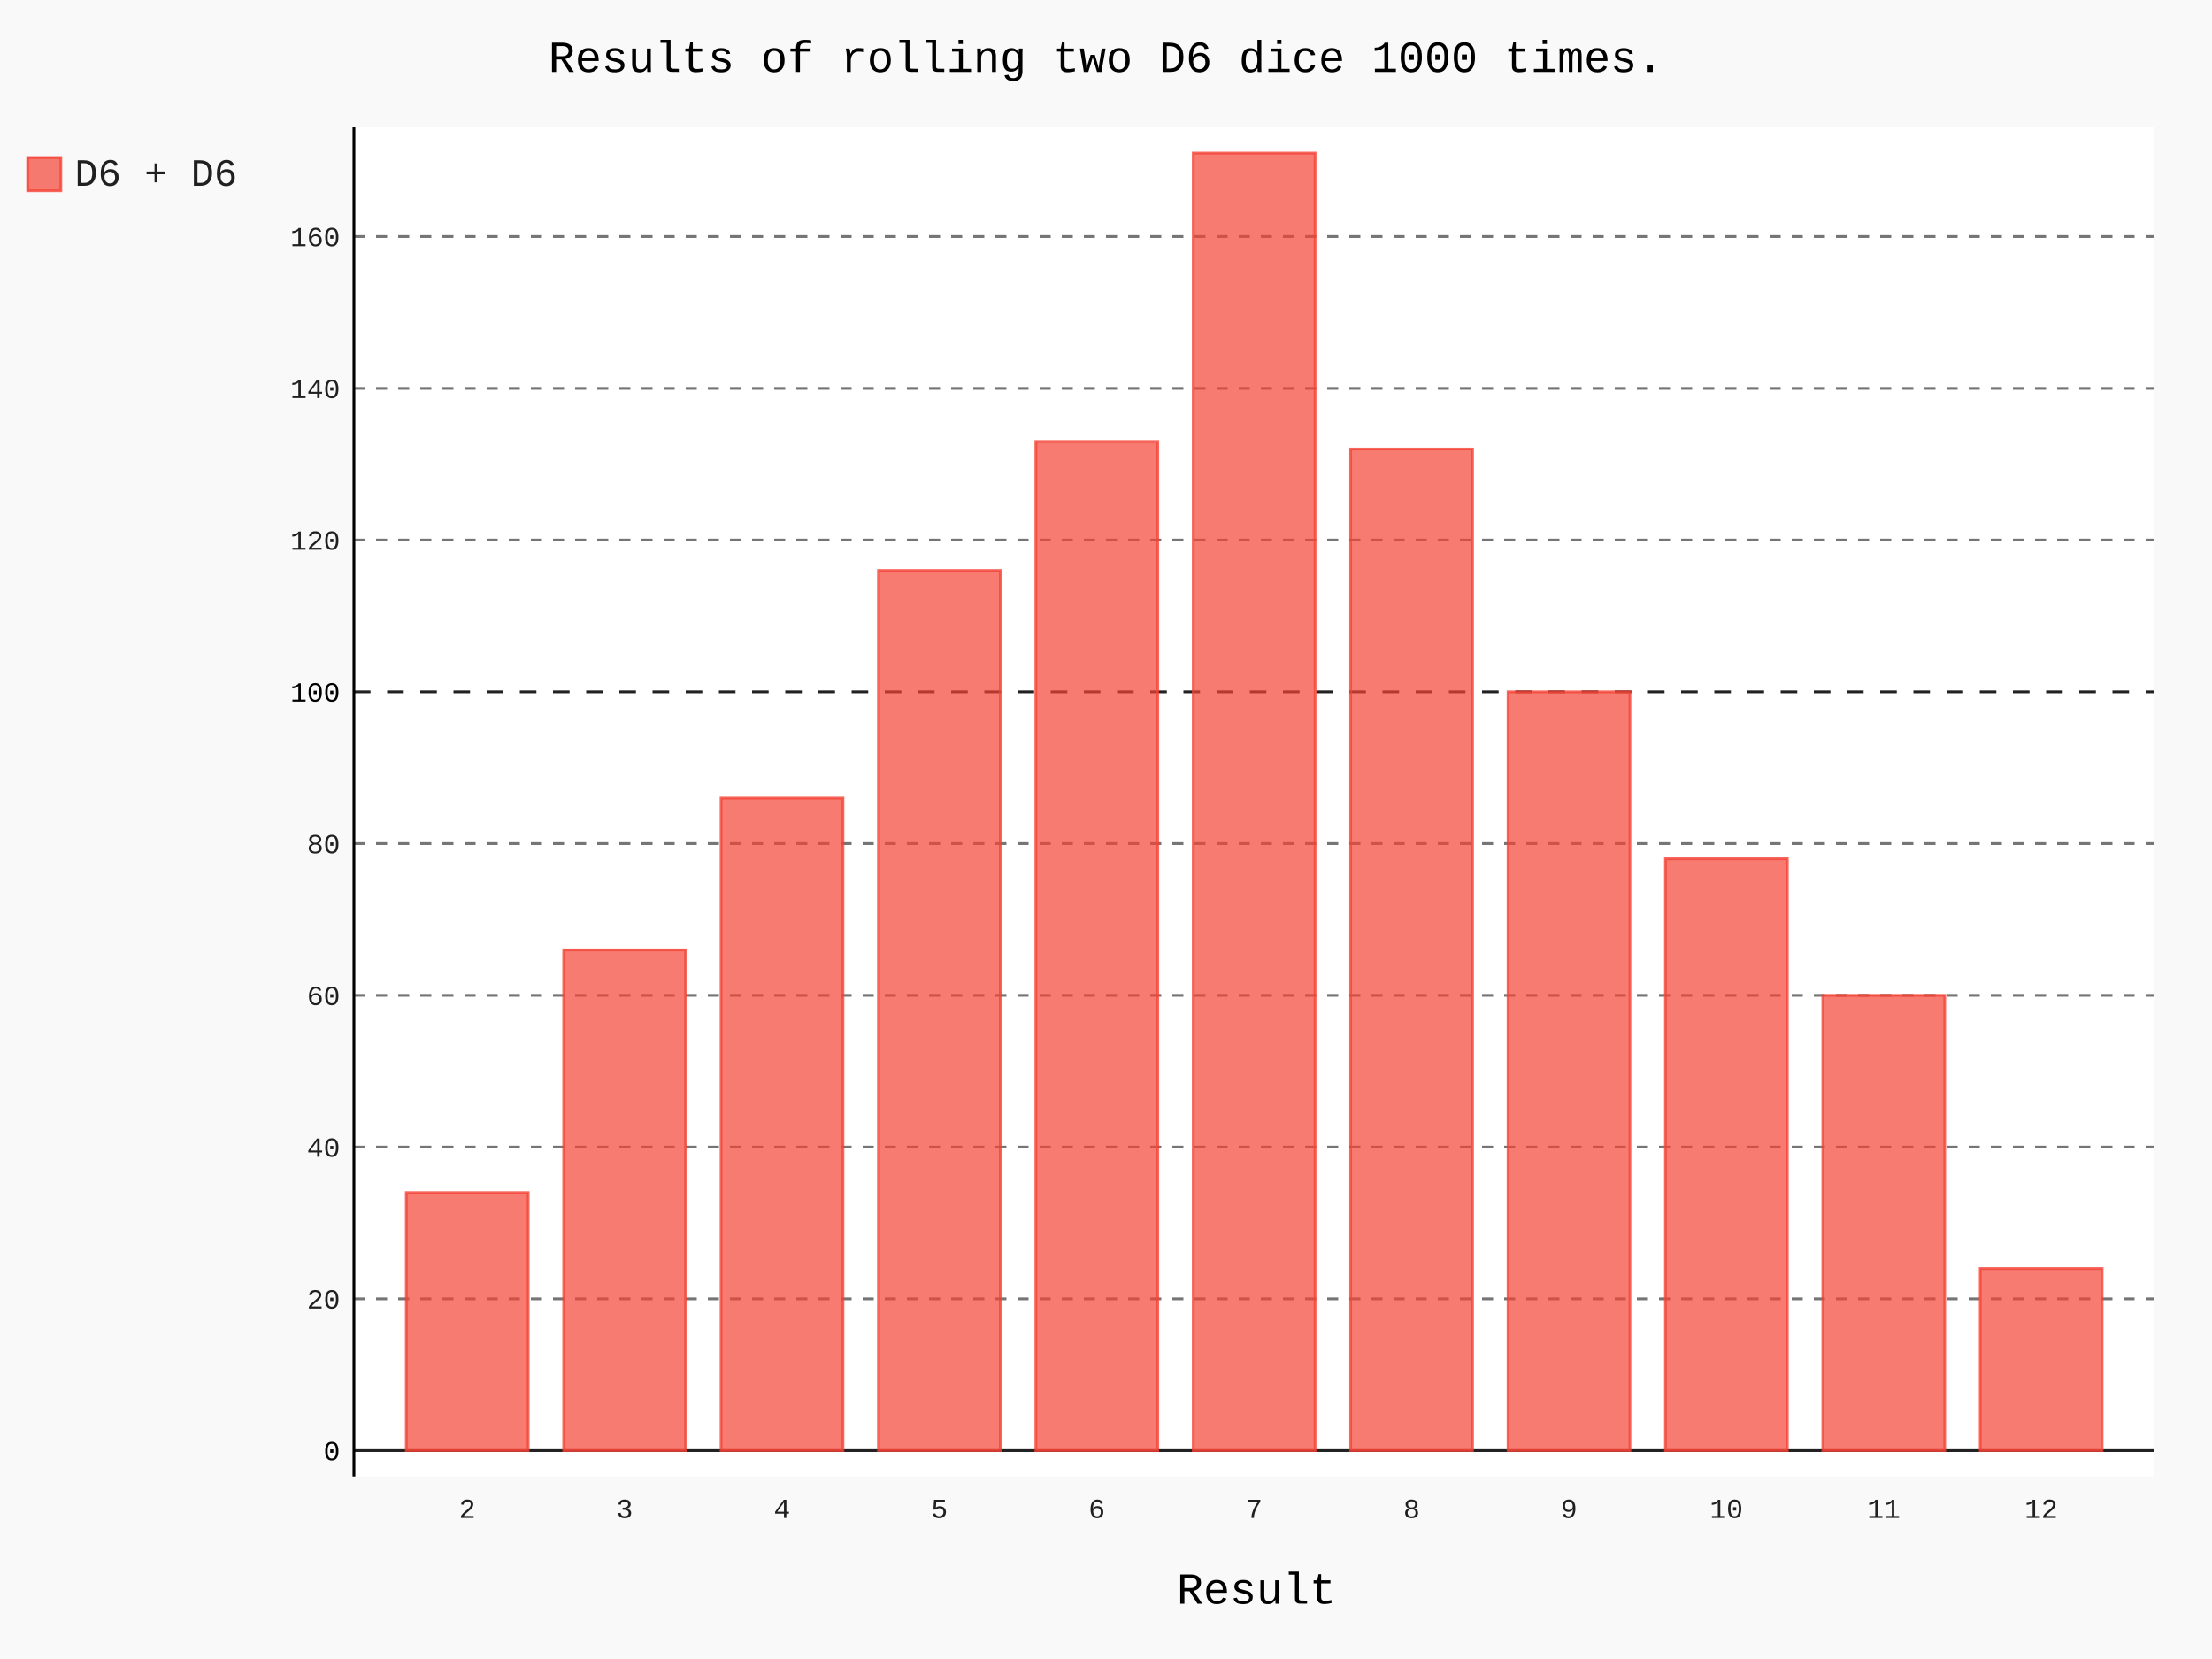
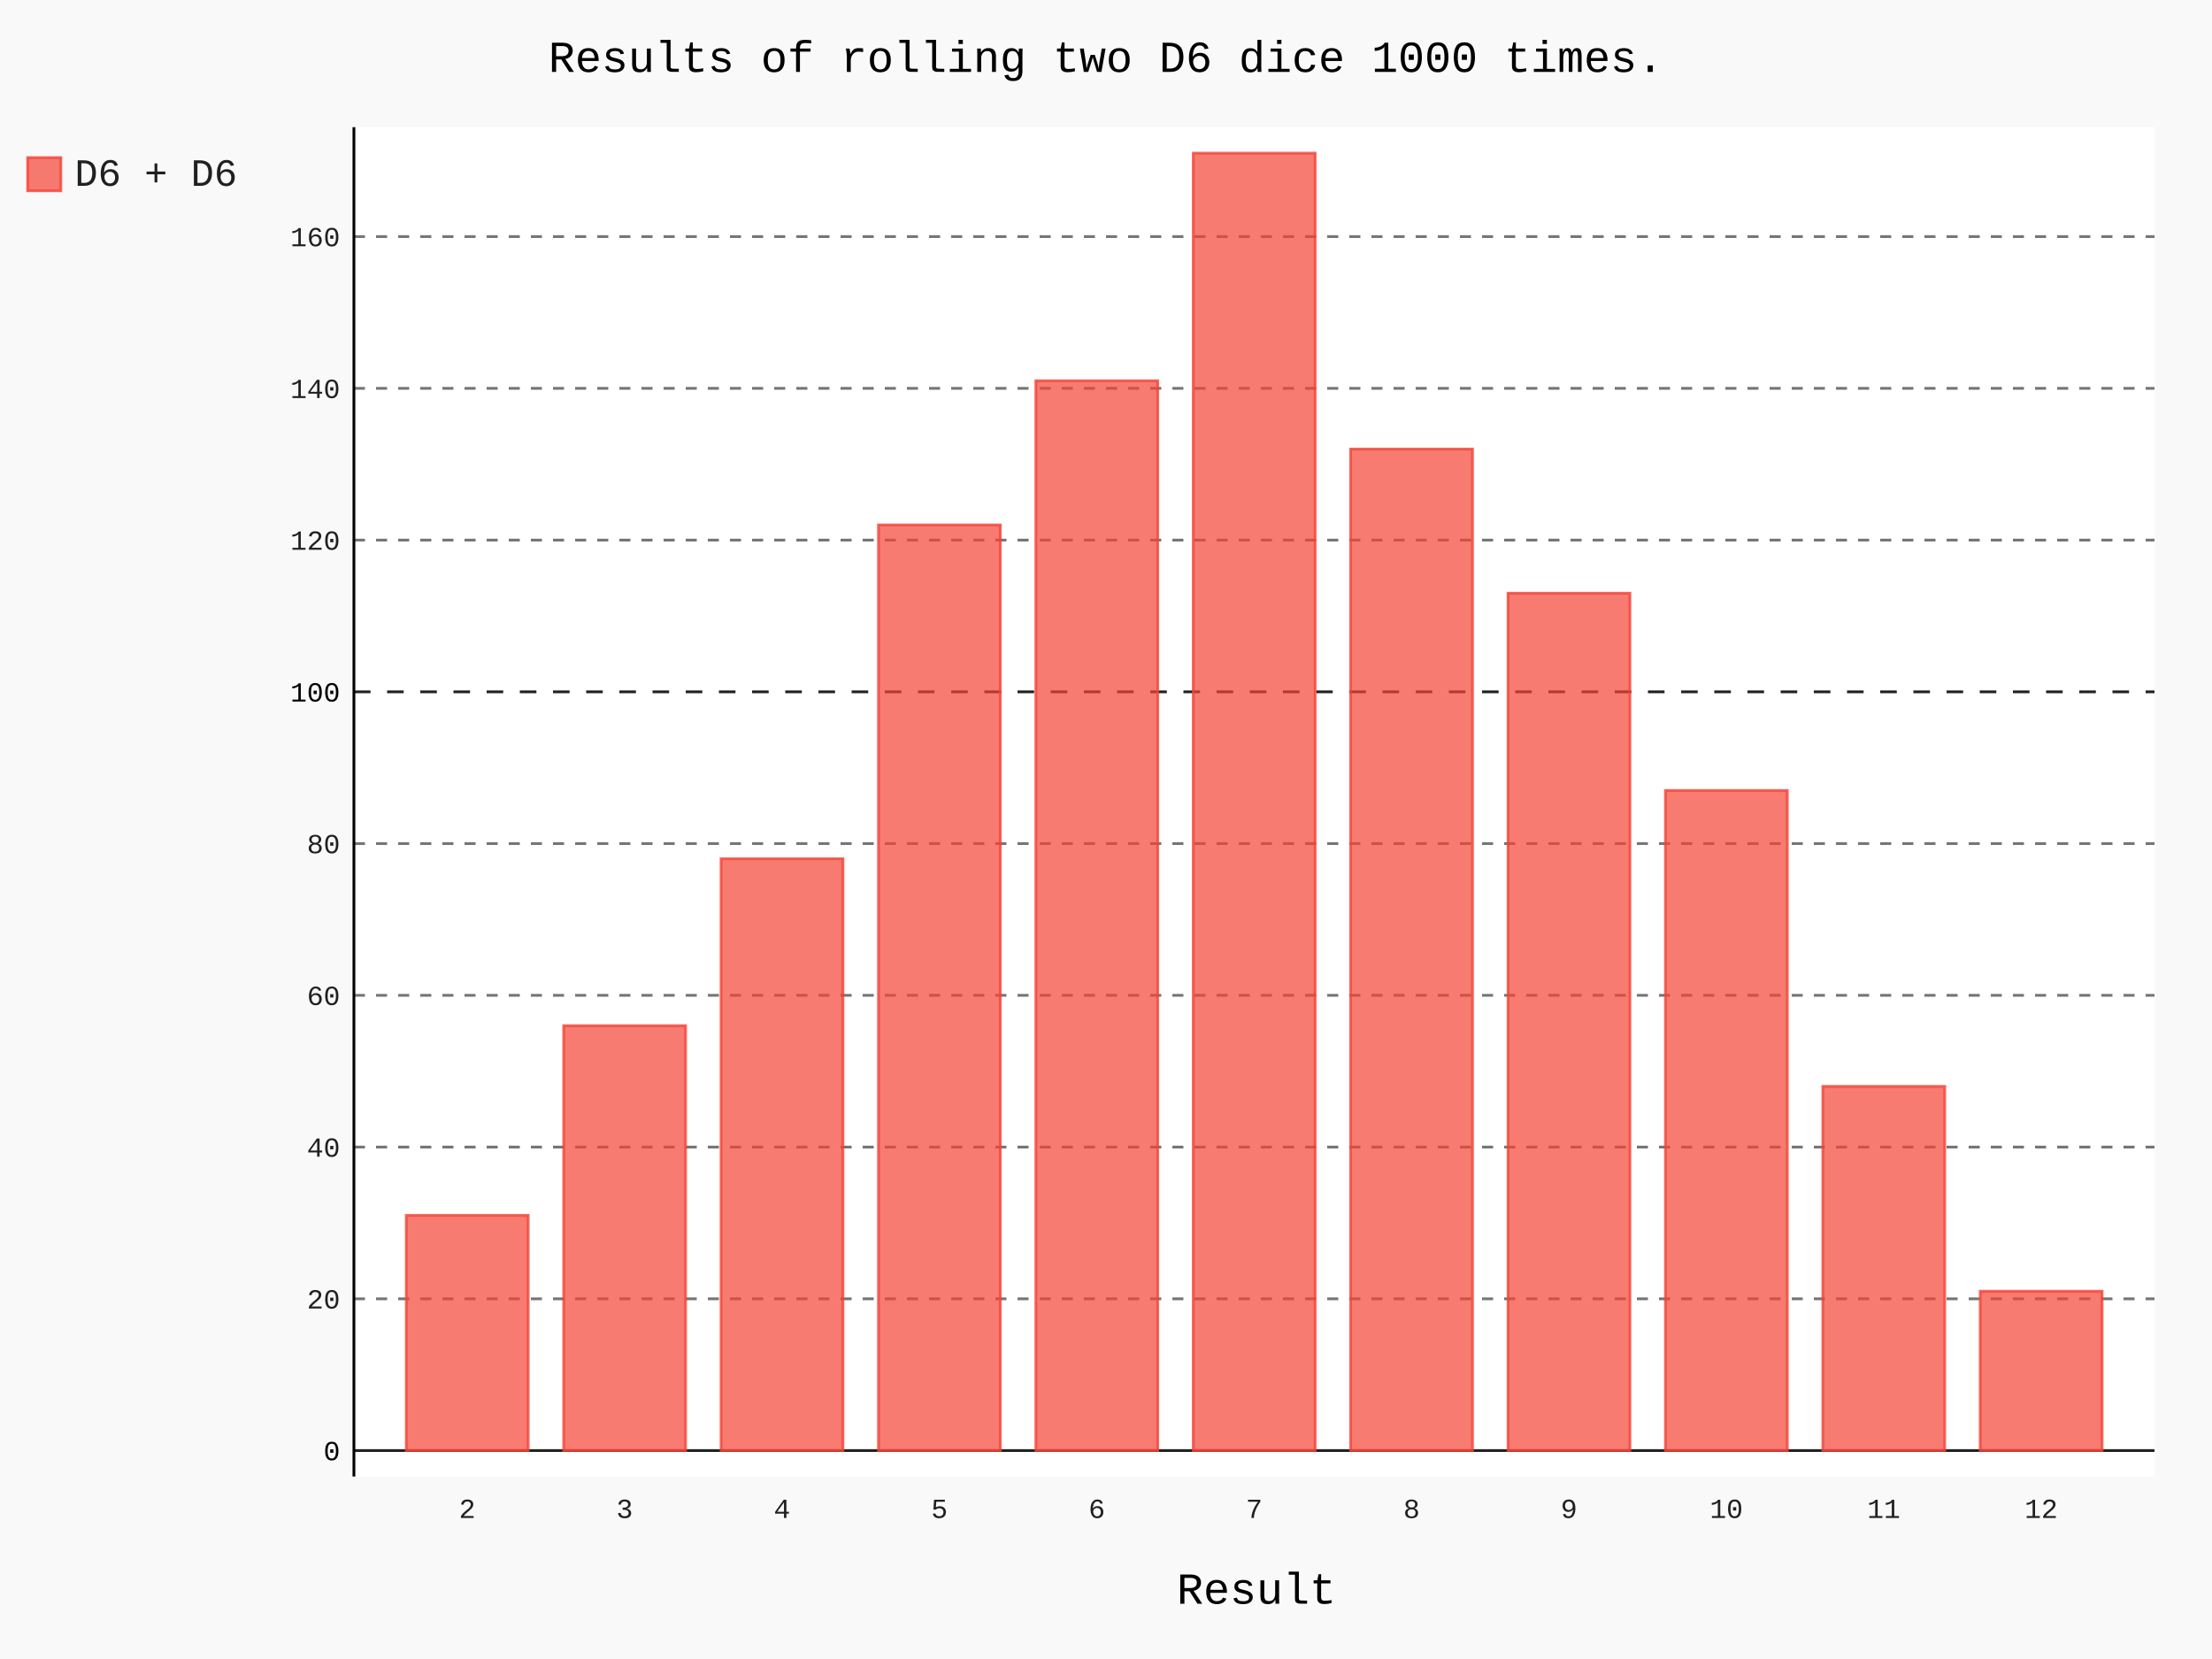
- <svg xmlns="http://www.w3.org/2000/svg" id="chart-528d422a-743a-4e5d-ad34-27f9ee764a2f" class="pygal-chart" viewBox="0 0 800 600">
+ <svg xmlns="http://www.w3.org/2000/svg" id="chart-d9f3a142-6d37-4927-af0f-490adc73105e" class="pygal-chart" viewBox="0 0 800 600">
  <defs>
-     <style type="text/css">#chart-528d422a-743a-4e5d-ad34-27f9ee764a2f{-webkit-user-select:none;-webkit-font-smoothing:antialiased;font-family:Consolas,"Liberation Mono",Menlo,Courier,monospace}#chart-528d422a-743a-4e5d-ad34-27f9ee764a2f .title{font-family:Consolas,"Liberation Mono",Menlo,Courier,monospace;font-size:16px}#chart-528d422a-743a-4e5d-ad34-27f9ee764a2f .legends .legend text{font-family:Consolas,"Liberation Mono",Menlo,Courier,monospace;font-size:14px}#chart-528d422a-743a-4e5d-ad34-27f9ee764a2f .axis text{font-family:Consolas,"Liberation Mono",Menlo,Courier,monospace;font-size:10px}#chart-528d422a-743a-4e5d-ad34-27f9ee764a2f .axis text.major{font-family:Consolas,"Liberation Mono",Menlo,Courier,monospace;font-size:10px}#chart-528d422a-743a-4e5d-ad34-27f9ee764a2f .text-overlay text.value{font-family:Consolas,"Liberation Mono",Menlo,Courier,monospace;font-size:16px}#chart-528d422a-743a-4e5d-ad34-27f9ee764a2f .text-overlay text.label{font-family:Consolas,"Liberation Mono",Menlo,Courier,monospace;font-size:10px}#chart-528d422a-743a-4e5d-ad34-27f9ee764a2f .tooltip{font-family:Consolas,"Liberation Mono",Menlo,Courier,monospace;font-size:14px}#chart-528d422a-743a-4e5d-ad34-27f9ee764a2f text.no_data{font-family:Consolas,"Liberation Mono",Menlo,Courier,monospace;font-size:64px}
- #chart-528d422a-743a-4e5d-ad34-27f9ee764a2f{background-color:rgba(249,249,249,1)}#chart-528d422a-743a-4e5d-ad34-27f9ee764a2f path,#chart-528d422a-743a-4e5d-ad34-27f9ee764a2f line,#chart-528d422a-743a-4e5d-ad34-27f9ee764a2f rect,#chart-528d422a-743a-4e5d-ad34-27f9ee764a2f circle{-webkit-transition:150ms;-moz-transition:150ms;transition:150ms}#chart-528d422a-743a-4e5d-ad34-27f9ee764a2f .graph &gt; .background{fill:rgba(249,249,249,1)}#chart-528d422a-743a-4e5d-ad34-27f9ee764a2f .plot &gt; .background{fill:rgba(255,255,255,1)}#chart-528d422a-743a-4e5d-ad34-27f9ee764a2f .graph{fill:rgba(0,0,0,.87)}#chart-528d422a-743a-4e5d-ad34-27f9ee764a2f text.no_data{fill:rgba(0,0,0,1)}#chart-528d422a-743a-4e5d-ad34-27f9ee764a2f .title{fill:rgba(0,0,0,1)}#chart-528d422a-743a-4e5d-ad34-27f9ee764a2f .legends .legend text{fill:rgba(0,0,0,.87)}#chart-528d422a-743a-4e5d-ad34-27f9ee764a2f .legends .legend:hover text{fill:rgba(0,0,0,1)}#chart-528d422a-743a-4e5d-ad34-27f9ee764a2f .axis .line{stroke:rgba(0,0,0,1)}#chart-528d422a-743a-4e5d-ad34-27f9ee764a2f .axis .guide.line{stroke:rgba(0,0,0,.54)}#chart-528d422a-743a-4e5d-ad34-27f9ee764a2f .axis .major.line{stroke:rgba(0,0,0,.87)}#chart-528d422a-743a-4e5d-ad34-27f9ee764a2f .axis text.major{fill:rgba(0,0,0,1)}#chart-528d422a-743a-4e5d-ad34-27f9ee764a2f .axis.y .guides:hover .guide.line,#chart-528d422a-743a-4e5d-ad34-27f9ee764a2f .line-graph .axis.x .guides:hover .guide.line,#chart-528d422a-743a-4e5d-ad34-27f9ee764a2f .stackedline-graph .axis.x .guides:hover .guide.line,#chart-528d422a-743a-4e5d-ad34-27f9ee764a2f .xy-graph .axis.x .guides:hover .guide.line{stroke:rgba(0,0,0,1)}#chart-528d422a-743a-4e5d-ad34-27f9ee764a2f .axis .guides:hover text{fill:rgba(0,0,0,1)}#chart-528d422a-743a-4e5d-ad34-27f9ee764a2f .reactive{fill-opacity:.7;stroke-opacity:.8}#chart-528d422a-743a-4e5d-ad34-27f9ee764a2f .ci{stroke:rgba(0,0,0,.87)}#chart-528d422a-743a-4e5d-ad34-27f9ee764a2f .reactive.active,#chart-528d422a-743a-4e5d-ad34-27f9ee764a2f .active .reactive{fill-opacity:.8;stroke-opacity:.9;stroke-width:4}#chart-528d422a-743a-4e5d-ad34-27f9ee764a2f .ci .reactive.active{stroke-width:1.5}#chart-528d422a-743a-4e5d-ad34-27f9ee764a2f .series text{fill:rgba(0,0,0,1)}#chart-528d422a-743a-4e5d-ad34-27f9ee764a2f .tooltip rect{fill:rgba(255,255,255,1);stroke:rgba(0,0,0,1);-webkit-transition:opacity 150ms;-moz-transition:opacity 150ms;transition:opacity 150ms}#chart-528d422a-743a-4e5d-ad34-27f9ee764a2f .tooltip .label{fill:rgba(0,0,0,.87)}#chart-528d422a-743a-4e5d-ad34-27f9ee764a2f .tooltip .label{fill:rgba(0,0,0,.87)}#chart-528d422a-743a-4e5d-ad34-27f9ee764a2f .tooltip .legend{font-size:.8em;fill:rgba(0,0,0,.54)}#chart-528d422a-743a-4e5d-ad34-27f9ee764a2f .tooltip .x_label{font-size:.6em;fill:rgba(0,0,0,1)}#chart-528d422a-743a-4e5d-ad34-27f9ee764a2f .tooltip .xlink{font-size:.5em;text-decoration:underline}#chart-528d422a-743a-4e5d-ad34-27f9ee764a2f .tooltip .value{font-size:1.5em}#chart-528d422a-743a-4e5d-ad34-27f9ee764a2f .bound{font-size:.5em}#chart-528d422a-743a-4e5d-ad34-27f9ee764a2f .max-value{font-size:.75em;fill:rgba(0,0,0,.54)}#chart-528d422a-743a-4e5d-ad34-27f9ee764a2f .map-element{fill:rgba(255,255,255,1);stroke:rgba(0,0,0,.54) !important}#chart-528d422a-743a-4e5d-ad34-27f9ee764a2f .map-element .reactive{fill-opacity:inherit;stroke-opacity:inherit}#chart-528d422a-743a-4e5d-ad34-27f9ee764a2f .color-0,#chart-528d422a-743a-4e5d-ad34-27f9ee764a2f .color-0 a:visited{stroke:#F44336;fill:#F44336}#chart-528d422a-743a-4e5d-ad34-27f9ee764a2f .text-overlay .color-0 text{fill:black}
- #chart-528d422a-743a-4e5d-ad34-27f9ee764a2f text.no_data{text-anchor:middle}#chart-528d422a-743a-4e5d-ad34-27f9ee764a2f .guide.line{fill:none}#chart-528d422a-743a-4e5d-ad34-27f9ee764a2f .centered{text-anchor:middle}#chart-528d422a-743a-4e5d-ad34-27f9ee764a2f .title{text-anchor:middle}#chart-528d422a-743a-4e5d-ad34-27f9ee764a2f .legends .legend text{fill-opacity:1}#chart-528d422a-743a-4e5d-ad34-27f9ee764a2f .axis.x text{text-anchor:middle}#chart-528d422a-743a-4e5d-ad34-27f9ee764a2f .axis.x:not(.web) text[transform]{text-anchor:start}#chart-528d422a-743a-4e5d-ad34-27f9ee764a2f .axis.x:not(.web) text[transform].backwards{text-anchor:end}#chart-528d422a-743a-4e5d-ad34-27f9ee764a2f .axis.y text{text-anchor:end}#chart-528d422a-743a-4e5d-ad34-27f9ee764a2f .axis.y text[transform].backwards{text-anchor:start}#chart-528d422a-743a-4e5d-ad34-27f9ee764a2f .axis.y2 text{text-anchor:start}#chart-528d422a-743a-4e5d-ad34-27f9ee764a2f .axis.y2 text[transform].backwards{text-anchor:end}#chart-528d422a-743a-4e5d-ad34-27f9ee764a2f .axis .guide.line{stroke-dasharray:4,4}#chart-528d422a-743a-4e5d-ad34-27f9ee764a2f .axis .major.guide.line{stroke-dasharray:6,6}#chart-528d422a-743a-4e5d-ad34-27f9ee764a2f .horizontal .axis.y .guide.line,#chart-528d422a-743a-4e5d-ad34-27f9ee764a2f .horizontal .axis.y2 .guide.line,#chart-528d422a-743a-4e5d-ad34-27f9ee764a2f .vertical .axis.x .guide.line{opacity:0}#chart-528d422a-743a-4e5d-ad34-27f9ee764a2f .horizontal .axis.always_show .guide.line,#chart-528d422a-743a-4e5d-ad34-27f9ee764a2f .vertical .axis.always_show .guide.line{opacity:1 !important}#chart-528d422a-743a-4e5d-ad34-27f9ee764a2f .axis.y .guides:hover .guide.line,#chart-528d422a-743a-4e5d-ad34-27f9ee764a2f .axis.y2 .guides:hover .guide.line,#chart-528d422a-743a-4e5d-ad34-27f9ee764a2f .axis.x .guides:hover .guide.line{opacity:1}#chart-528d422a-743a-4e5d-ad34-27f9ee764a2f .axis .guides:hover text{opacity:1}#chart-528d422a-743a-4e5d-ad34-27f9ee764a2f .nofill{fill:none}#chart-528d422a-743a-4e5d-ad34-27f9ee764a2f .subtle-fill{fill-opacity:.2}#chart-528d422a-743a-4e5d-ad34-27f9ee764a2f .dot{stroke-width:1px;fill-opacity:1}#chart-528d422a-743a-4e5d-ad34-27f9ee764a2f .dot.active{stroke-width:5px}#chart-528d422a-743a-4e5d-ad34-27f9ee764a2f .dot.negative{fill:transparent}#chart-528d422a-743a-4e5d-ad34-27f9ee764a2f text,#chart-528d422a-743a-4e5d-ad34-27f9ee764a2f tspan{stroke:none !important}#chart-528d422a-743a-4e5d-ad34-27f9ee764a2f .series text.active{opacity:1}#chart-528d422a-743a-4e5d-ad34-27f9ee764a2f .tooltip rect{fill-opacity:.95;stroke-width:.5}#chart-528d422a-743a-4e5d-ad34-27f9ee764a2f .tooltip text{fill-opacity:1}#chart-528d422a-743a-4e5d-ad34-27f9ee764a2f .showable{visibility:hidden}#chart-528d422a-743a-4e5d-ad34-27f9ee764a2f .showable.shown{visibility:visible}#chart-528d422a-743a-4e5d-ad34-27f9ee764a2f .gauge-background{fill:rgba(229,229,229,1);stroke:none}#chart-528d422a-743a-4e5d-ad34-27f9ee764a2f .bg-lines{stroke:rgba(249,249,249,1);stroke-width:2px}</style>
+     <style type="text/css">#chart-d9f3a142-6d37-4927-af0f-490adc73105e{-webkit-user-select:none;-webkit-font-smoothing:antialiased;font-family:Consolas,"Liberation Mono",Menlo,Courier,monospace}#chart-d9f3a142-6d37-4927-af0f-490adc73105e .title{font-family:Consolas,"Liberation Mono",Menlo,Courier,monospace;font-size:16px}#chart-d9f3a142-6d37-4927-af0f-490adc73105e .legends .legend text{font-family:Consolas,"Liberation Mono",Menlo,Courier,monospace;font-size:14px}#chart-d9f3a142-6d37-4927-af0f-490adc73105e .axis text{font-family:Consolas,"Liberation Mono",Menlo,Courier,monospace;font-size:10px}#chart-d9f3a142-6d37-4927-af0f-490adc73105e .axis text.major{font-family:Consolas,"Liberation Mono",Menlo,Courier,monospace;font-size:10px}#chart-d9f3a142-6d37-4927-af0f-490adc73105e .text-overlay text.value{font-family:Consolas,"Liberation Mono",Menlo,Courier,monospace;font-size:16px}#chart-d9f3a142-6d37-4927-af0f-490adc73105e .text-overlay text.label{font-family:Consolas,"Liberation Mono",Menlo,Courier,monospace;font-size:10px}#chart-d9f3a142-6d37-4927-af0f-490adc73105e .tooltip{font-family:Consolas,"Liberation Mono",Menlo,Courier,monospace;font-size:14px}#chart-d9f3a142-6d37-4927-af0f-490adc73105e text.no_data{font-family:Consolas,"Liberation Mono",Menlo,Courier,monospace;font-size:64px}
+ #chart-d9f3a142-6d37-4927-af0f-490adc73105e{background-color:rgba(249,249,249,1)}#chart-d9f3a142-6d37-4927-af0f-490adc73105e path,#chart-d9f3a142-6d37-4927-af0f-490adc73105e line,#chart-d9f3a142-6d37-4927-af0f-490adc73105e rect,#chart-d9f3a142-6d37-4927-af0f-490adc73105e circle{-webkit-transition:150ms;-moz-transition:150ms;transition:150ms}#chart-d9f3a142-6d37-4927-af0f-490adc73105e .graph &gt; .background{fill:rgba(249,249,249,1)}#chart-d9f3a142-6d37-4927-af0f-490adc73105e .plot &gt; .background{fill:rgba(255,255,255,1)}#chart-d9f3a142-6d37-4927-af0f-490adc73105e .graph{fill:rgba(0,0,0,.87)}#chart-d9f3a142-6d37-4927-af0f-490adc73105e text.no_data{fill:rgba(0,0,0,1)}#chart-d9f3a142-6d37-4927-af0f-490adc73105e .title{fill:rgba(0,0,0,1)}#chart-d9f3a142-6d37-4927-af0f-490adc73105e .legends .legend text{fill:rgba(0,0,0,.87)}#chart-d9f3a142-6d37-4927-af0f-490adc73105e .legends .legend:hover text{fill:rgba(0,0,0,1)}#chart-d9f3a142-6d37-4927-af0f-490adc73105e .axis .line{stroke:rgba(0,0,0,1)}#chart-d9f3a142-6d37-4927-af0f-490adc73105e .axis .guide.line{stroke:rgba(0,0,0,.54)}#chart-d9f3a142-6d37-4927-af0f-490adc73105e .axis .major.line{stroke:rgba(0,0,0,.87)}#chart-d9f3a142-6d37-4927-af0f-490adc73105e .axis text.major{fill:rgba(0,0,0,1)}#chart-d9f3a142-6d37-4927-af0f-490adc73105e .axis.y .guides:hover .guide.line,#chart-d9f3a142-6d37-4927-af0f-490adc73105e .line-graph .axis.x .guides:hover .guide.line,#chart-d9f3a142-6d37-4927-af0f-490adc73105e .stackedline-graph .axis.x .guides:hover .guide.line,#chart-d9f3a142-6d37-4927-af0f-490adc73105e .xy-graph .axis.x .guides:hover .guide.line{stroke:rgba(0,0,0,1)}#chart-d9f3a142-6d37-4927-af0f-490adc73105e .axis .guides:hover text{fill:rgba(0,0,0,1)}#chart-d9f3a142-6d37-4927-af0f-490adc73105e .reactive{fill-opacity:.7;stroke-opacity:.8}#chart-d9f3a142-6d37-4927-af0f-490adc73105e .ci{stroke:rgba(0,0,0,.87)}#chart-d9f3a142-6d37-4927-af0f-490adc73105e .reactive.active,#chart-d9f3a142-6d37-4927-af0f-490adc73105e .active .reactive{fill-opacity:.8;stroke-opacity:.9;stroke-width:4}#chart-d9f3a142-6d37-4927-af0f-490adc73105e .ci .reactive.active{stroke-width:1.5}#chart-d9f3a142-6d37-4927-af0f-490adc73105e .series text{fill:rgba(0,0,0,1)}#chart-d9f3a142-6d37-4927-af0f-490adc73105e .tooltip rect{fill:rgba(255,255,255,1);stroke:rgba(0,0,0,1);-webkit-transition:opacity 150ms;-moz-transition:opacity 150ms;transition:opacity 150ms}#chart-d9f3a142-6d37-4927-af0f-490adc73105e .tooltip .label{fill:rgba(0,0,0,.87)}#chart-d9f3a142-6d37-4927-af0f-490adc73105e .tooltip .label{fill:rgba(0,0,0,.87)}#chart-d9f3a142-6d37-4927-af0f-490adc73105e .tooltip .legend{font-size:.8em;fill:rgba(0,0,0,.54)}#chart-d9f3a142-6d37-4927-af0f-490adc73105e .tooltip .x_label{font-size:.6em;fill:rgba(0,0,0,1)}#chart-d9f3a142-6d37-4927-af0f-490adc73105e .tooltip .xlink{font-size:.5em;text-decoration:underline}#chart-d9f3a142-6d37-4927-af0f-490adc73105e .tooltip .value{font-size:1.5em}#chart-d9f3a142-6d37-4927-af0f-490adc73105e .bound{font-size:.5em}#chart-d9f3a142-6d37-4927-af0f-490adc73105e .max-value{font-size:.75em;fill:rgba(0,0,0,.54)}#chart-d9f3a142-6d37-4927-af0f-490adc73105e .map-element{fill:rgba(255,255,255,1);stroke:rgba(0,0,0,.54) !important}#chart-d9f3a142-6d37-4927-af0f-490adc73105e .map-element .reactive{fill-opacity:inherit;stroke-opacity:inherit}#chart-d9f3a142-6d37-4927-af0f-490adc73105e .color-0,#chart-d9f3a142-6d37-4927-af0f-490adc73105e .color-0 a:visited{stroke:#F44336;fill:#F44336}#chart-d9f3a142-6d37-4927-af0f-490adc73105e .text-overlay .color-0 text{fill:black}
+ #chart-d9f3a142-6d37-4927-af0f-490adc73105e text.no_data{text-anchor:middle}#chart-d9f3a142-6d37-4927-af0f-490adc73105e .guide.line{fill:none}#chart-d9f3a142-6d37-4927-af0f-490adc73105e .centered{text-anchor:middle}#chart-d9f3a142-6d37-4927-af0f-490adc73105e .title{text-anchor:middle}#chart-d9f3a142-6d37-4927-af0f-490adc73105e .legends .legend text{fill-opacity:1}#chart-d9f3a142-6d37-4927-af0f-490adc73105e .axis.x text{text-anchor:middle}#chart-d9f3a142-6d37-4927-af0f-490adc73105e .axis.x:not(.web) text[transform]{text-anchor:start}#chart-d9f3a142-6d37-4927-af0f-490adc73105e .axis.x:not(.web) text[transform].backwards{text-anchor:end}#chart-d9f3a142-6d37-4927-af0f-490adc73105e .axis.y text{text-anchor:end}#chart-d9f3a142-6d37-4927-af0f-490adc73105e .axis.y text[transform].backwards{text-anchor:start}#chart-d9f3a142-6d37-4927-af0f-490adc73105e .axis.y2 text{text-anchor:start}#chart-d9f3a142-6d37-4927-af0f-490adc73105e .axis.y2 text[transform].backwards{text-anchor:end}#chart-d9f3a142-6d37-4927-af0f-490adc73105e .axis .guide.line{stroke-dasharray:4,4}#chart-d9f3a142-6d37-4927-af0f-490adc73105e .axis .major.guide.line{stroke-dasharray:6,6}#chart-d9f3a142-6d37-4927-af0f-490adc73105e .horizontal .axis.y .guide.line,#chart-d9f3a142-6d37-4927-af0f-490adc73105e .horizontal .axis.y2 .guide.line,#chart-d9f3a142-6d37-4927-af0f-490adc73105e .vertical .axis.x .guide.line{opacity:0}#chart-d9f3a142-6d37-4927-af0f-490adc73105e .horizontal .axis.always_show .guide.line,#chart-d9f3a142-6d37-4927-af0f-490adc73105e .vertical .axis.always_show .guide.line{opacity:1 !important}#chart-d9f3a142-6d37-4927-af0f-490adc73105e .axis.y .guides:hover .guide.line,#chart-d9f3a142-6d37-4927-af0f-490adc73105e .axis.y2 .guides:hover .guide.line,#chart-d9f3a142-6d37-4927-af0f-490adc73105e .axis.x .guides:hover .guide.line{opacity:1}#chart-d9f3a142-6d37-4927-af0f-490adc73105e .axis .guides:hover text{opacity:1}#chart-d9f3a142-6d37-4927-af0f-490adc73105e .nofill{fill:none}#chart-d9f3a142-6d37-4927-af0f-490adc73105e .subtle-fill{fill-opacity:.2}#chart-d9f3a142-6d37-4927-af0f-490adc73105e .dot{stroke-width:1px;fill-opacity:1}#chart-d9f3a142-6d37-4927-af0f-490adc73105e .dot.active{stroke-width:5px}#chart-d9f3a142-6d37-4927-af0f-490adc73105e .dot.negative{fill:transparent}#chart-d9f3a142-6d37-4927-af0f-490adc73105e text,#chart-d9f3a142-6d37-4927-af0f-490adc73105e tspan{stroke:none !important}#chart-d9f3a142-6d37-4927-af0f-490adc73105e .series text.active{opacity:1}#chart-d9f3a142-6d37-4927-af0f-490adc73105e .tooltip rect{fill-opacity:.95;stroke-width:.5}#chart-d9f3a142-6d37-4927-af0f-490adc73105e .tooltip text{fill-opacity:1}#chart-d9f3a142-6d37-4927-af0f-490adc73105e .showable{visibility:hidden}#chart-d9f3a142-6d37-4927-af0f-490adc73105e .showable.shown{visibility:visible}#chart-d9f3a142-6d37-4927-af0f-490adc73105e .gauge-background{fill:rgba(229,229,229,1);stroke:none}#chart-d9f3a142-6d37-4927-af0f-490adc73105e .bg-lines{stroke:rgba(249,249,249,1);stroke-width:2px}</style>
  </defs>
  <g class="graph bar-graph vertical">
    <rect x="0" y="0" width="800" height="600" class="background" />
    <g transform="translate(128, 46)" class="plot">
      <rect x="0" y="0" width="651.2" height="488" class="background" />
      <g class="axis y always_show">
        <g class="guides">
          <path d="M0 478.615 h651.2" class="axis major line" />
          <text x="-5" y="482.115" class="major">0</text>
        </g>
        <g class="guides">
          <path d="M0 423.735 h651.2" class="guide line" />
          <text x="-5" y="427.235" class="">20</text>
        </g>
        <g class="guides">
          <path d="M0 368.854 h651.2" class="guide line" />
          <text x="-5" y="372.354" class="">40</text>
        </g>
        <g class="guides">
          <path d="M0 313.973 h651.2" class="guide line" />
          <text x="-5" y="317.473" class="">60</text>
        </g>
        <g class="guides">
          <path d="M0 259.092 h651.2" class="guide line" />
          <text x="-5" y="262.592" class="">80</text>
        </g>
        <g class="guides">
          <path d="M0 204.211 h651.2" class="major guide line" />
          <text x="-5" y="207.711" class="major">100</text>
        </g>
        <g class="guides">
          <path d="M0 149.331 h651.2" class="guide line" />
          <text x="-5" y="152.831" class="">120</text>
        </g>
        <g class="guides">
          <path d="M0 94.45 h651.2" class="guide line" />
          <text x="-5" y="97.95" class="">140</text>
        </g>
        <g class="guides">
          <path d="M0 39.569 h651.2" class="guide line" />
          <text x="-5" y="43.069" class="">160</text>
        </g>
      </g>
      <g class="axis x">
        <path d="M0 0 v488" class="line" />
        <g class="guides">
          <path d="M40.985 0 v488" class="guide line" />
          <text x="40.985" y="503.0" class="">2</text>
        </g>
        <g class="guides">
          <path d="M97.908 0 v488" class="guide line" />
          <text x="97.908" y="503.0" class="">3</text>
        </g>
        <g class="guides">
          <path d="M154.831 0 v488" class="guide line" />
          <text x="154.831" y="503.0" class="">4</text>
        </g>
        <g class="guides">
          <path d="M211.754 0 v488" class="guide line" />
          <text x="211.754" y="503.0" class="">5</text>
        </g>
        <g class="guides">
          <path d="M268.677 0 v488" class="guide line" />
          <text x="268.677" y="503.0" class="">6</text>
        </g>
        <g class="guides">
          <path d="M325.6 0 v488" class="guide line" />
          <text x="325.6" y="503.0" class="">7</text>
        </g>
        <g class="guides">
          <path d="M382.523 0 v488" class="guide line" />
          <text x="382.523" y="503.0" class="">8</text>
        </g>
        <g class="guides">
          <path d="M439.446 0 v488" class="guide line" />
          <text x="439.446" y="503.0" class="">9</text>
        </g>
        <g class="guides">
          <path d="M496.369 0 v488" class="guide line" />
          <text x="496.369" y="503.0" class="">10</text>
        </g>
        <g class="guides">
          <path d="M553.292 0 v488" class="guide line" />
          <text x="553.292" y="503.0" class="">11</text>
        </g>
        <g class="guides">
          <path d="M610.215 0 v488" class="guide line" />
          <text x="610.215" y="503.0" class="">12</text>
        </g>
      </g>
      <g class="series serie-0 color-0">
        <g class="bars">
          <g class="bar">
-             <rect x="18.944" y="385.318" rx="0" ry="0" width="44.081" height="93.297" class="rect reactive tooltip-trigger" />
+             <rect x="18.944" y="393.55" rx="0" ry="0" width="44.081" height="85.065" class="rect reactive tooltip-trigger" />
          </g>
          <g class="bar">
-             <rect x="75.867" y="297.509" rx="0" ry="0" width="44.081" height="181.107" class="rect reactive tooltip-trigger" />
+             <rect x="75.867" y="324.949" rx="0" ry="0" width="44.081" height="153.666" class="rect reactive tooltip-trigger" />
          </g>
          <g class="bar">
-             <rect x="132.79" y="242.628" rx="0" ry="0" width="44.081" height="235.987" class="rect reactive tooltip-trigger" />
+             <rect x="132.79" y="264.58" rx="0" ry="0" width="44.081" height="214.035" class="rect reactive tooltip-trigger" />
          </g>
          <g class="bar">
-             <rect x="189.713" y="160.307" rx="0" ry="0" width="44.081" height="318.309" class="rect reactive tooltip-trigger" />
+             <rect x="189.713" y="143.843" rx="0" ry="0" width="44.081" height="334.773" class="rect reactive tooltip-trigger" />
          </g>
          <g class="bar">
-             <rect x="246.636" y="113.658" rx="0" ry="0" width="44.081" height="364.957" class="rect reactive tooltip-trigger" />
+             <rect x="246.636" y="91.706" rx="0" ry="0" width="44.081" height="386.91" class="rect reactive tooltip-trigger" />
          </g>
          <g class="bar">
            <rect x="303.559" y="9.385" rx="0" ry="0" width="44.081" height="469.231" class="rect reactive tooltip-trigger" />
          </g>
          <g class="bar">
            <rect x="360.482" y="116.402" rx="0" ry="0" width="44.081" height="362.213" class="rect reactive tooltip-trigger" />
          </g>
          <g class="bar">
-             <rect x="417.406" y="204.211" rx="0" ry="0" width="44.081" height="274.404" class="rect reactive tooltip-trigger" />
+             <rect x="417.406" y="168.539" rx="0" ry="0" width="44.081" height="310.076" class="rect reactive tooltip-trigger" />
          </g>
          <g class="bar">
-             <rect x="474.329" y="264.58" rx="0" ry="0" width="44.081" height="214.035" class="rect reactive tooltip-trigger" />
+             <rect x="474.329" y="239.884" rx="0" ry="0" width="44.081" height="238.731" class="rect reactive tooltip-trigger" />
          </g>
          <g class="bar">
-             <rect x="531.252" y="313.973" rx="0" ry="0" width="44.081" height="164.642" class="rect reactive tooltip-trigger" />
+             <rect x="531.252" y="346.901" rx="0" ry="0" width="44.081" height="131.714" class="rect reactive tooltip-trigger" />
          </g>
          <g class="bar">
-             <rect x="588.175" y="412.758" rx="0" ry="0" width="44.081" height="65.857" class="rect reactive tooltip-trigger" />
+             <rect x="588.175" y="420.991" rx="0" ry="0" width="44.081" height="57.625" class="rect reactive tooltip-trigger" />
          </g>
        </g>
      </g>
    </g>
    <g class="titles">
      <text x="400.0" y="26" class="title plot_title">Results of rolling two D6 dice 1000 times.</text>
      <text x="454.4" y="580" class="title">Result</text>
    </g>
    <g transform="translate(128, 46)" class="plot overlay">
      <g class="series serie-0 color-0" />
    </g>
    <g transform="translate(128, 46)" class="plot text-overlay">
      <g class="series serie-0 color-0" />
    </g>
    <g transform="translate(128, 46)" class="plot tooltip-overlay">
      <g transform="translate(0 0)" style="opacity: 0" class="tooltip">
        <rect rx="0" ry="0" width="0" height="0" class="tooltip-box" />
        <g class="text" />
      </g>
    </g>
    <g transform="translate(10, 56)" class="legends">
      <g id="activate-serie-0" class="legend reactive activate-serie">
        <rect x="0.0" y="1.0" width="12" height="12" class="color-0 reactive" />
        <text x="17.0" y="11.2">D6 + D6</text>
      </g>
    </g>
    <g transform="translate(790, 56)" class="legends" />
  </g>
</svg>
